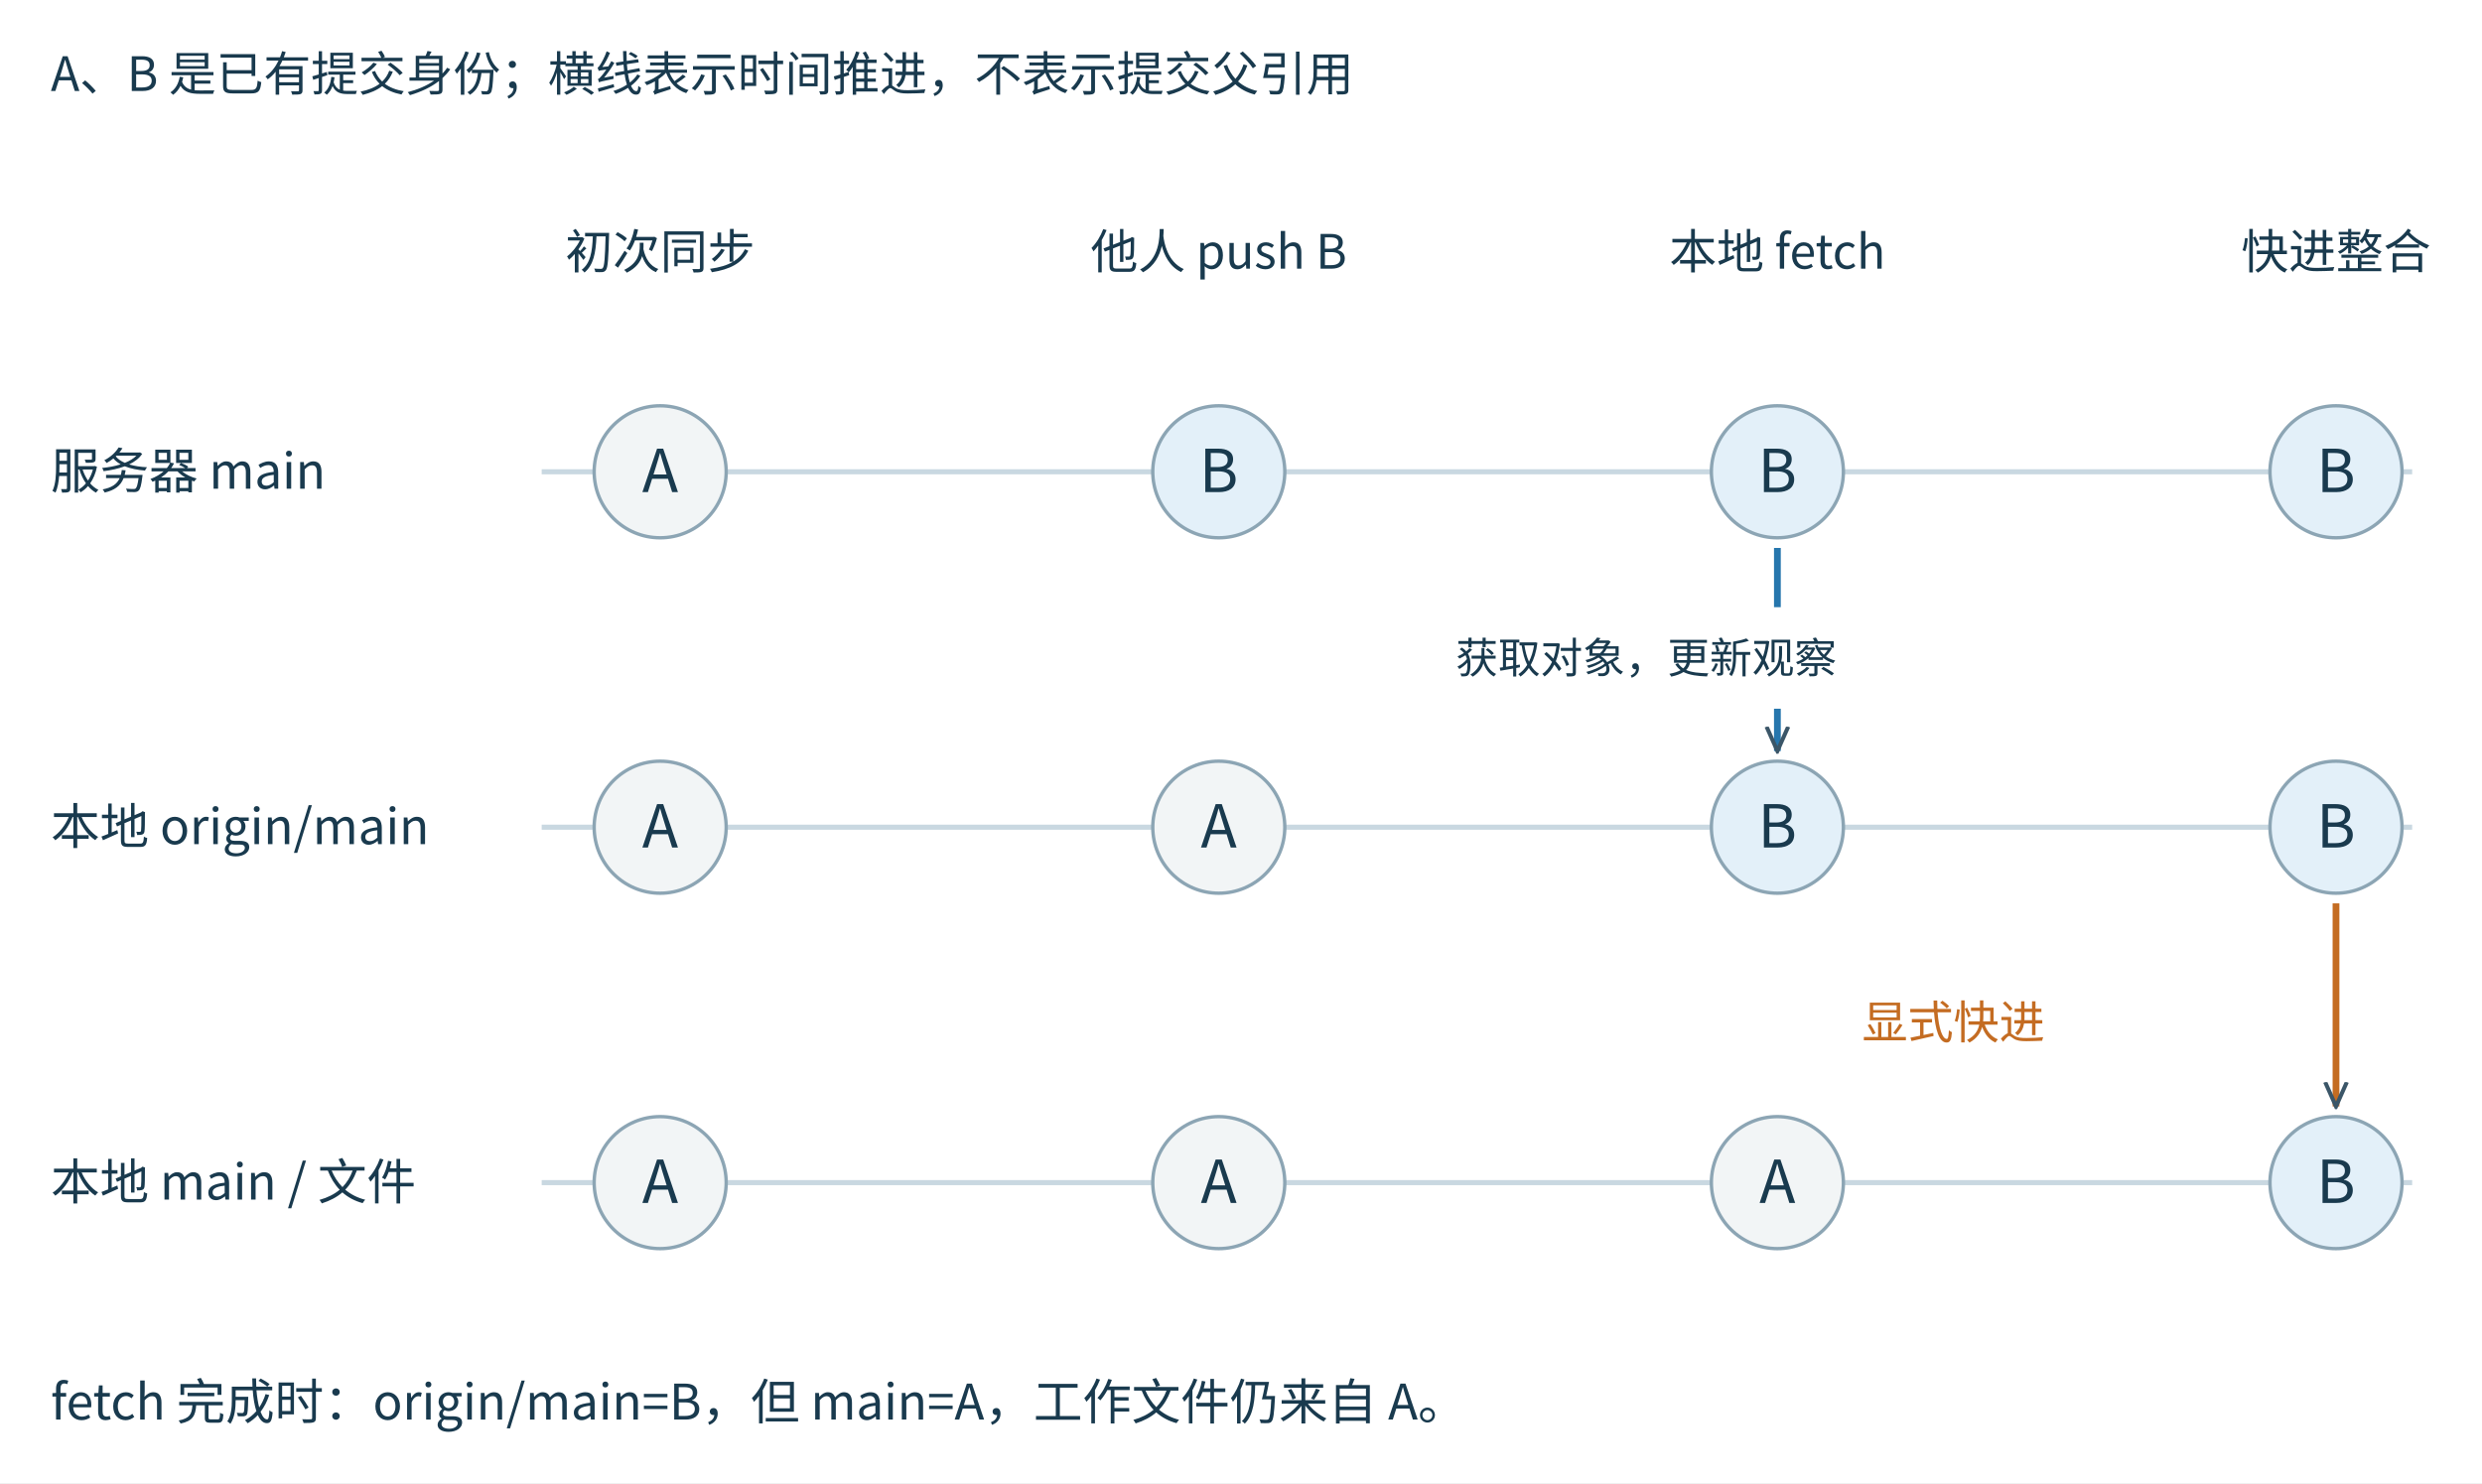
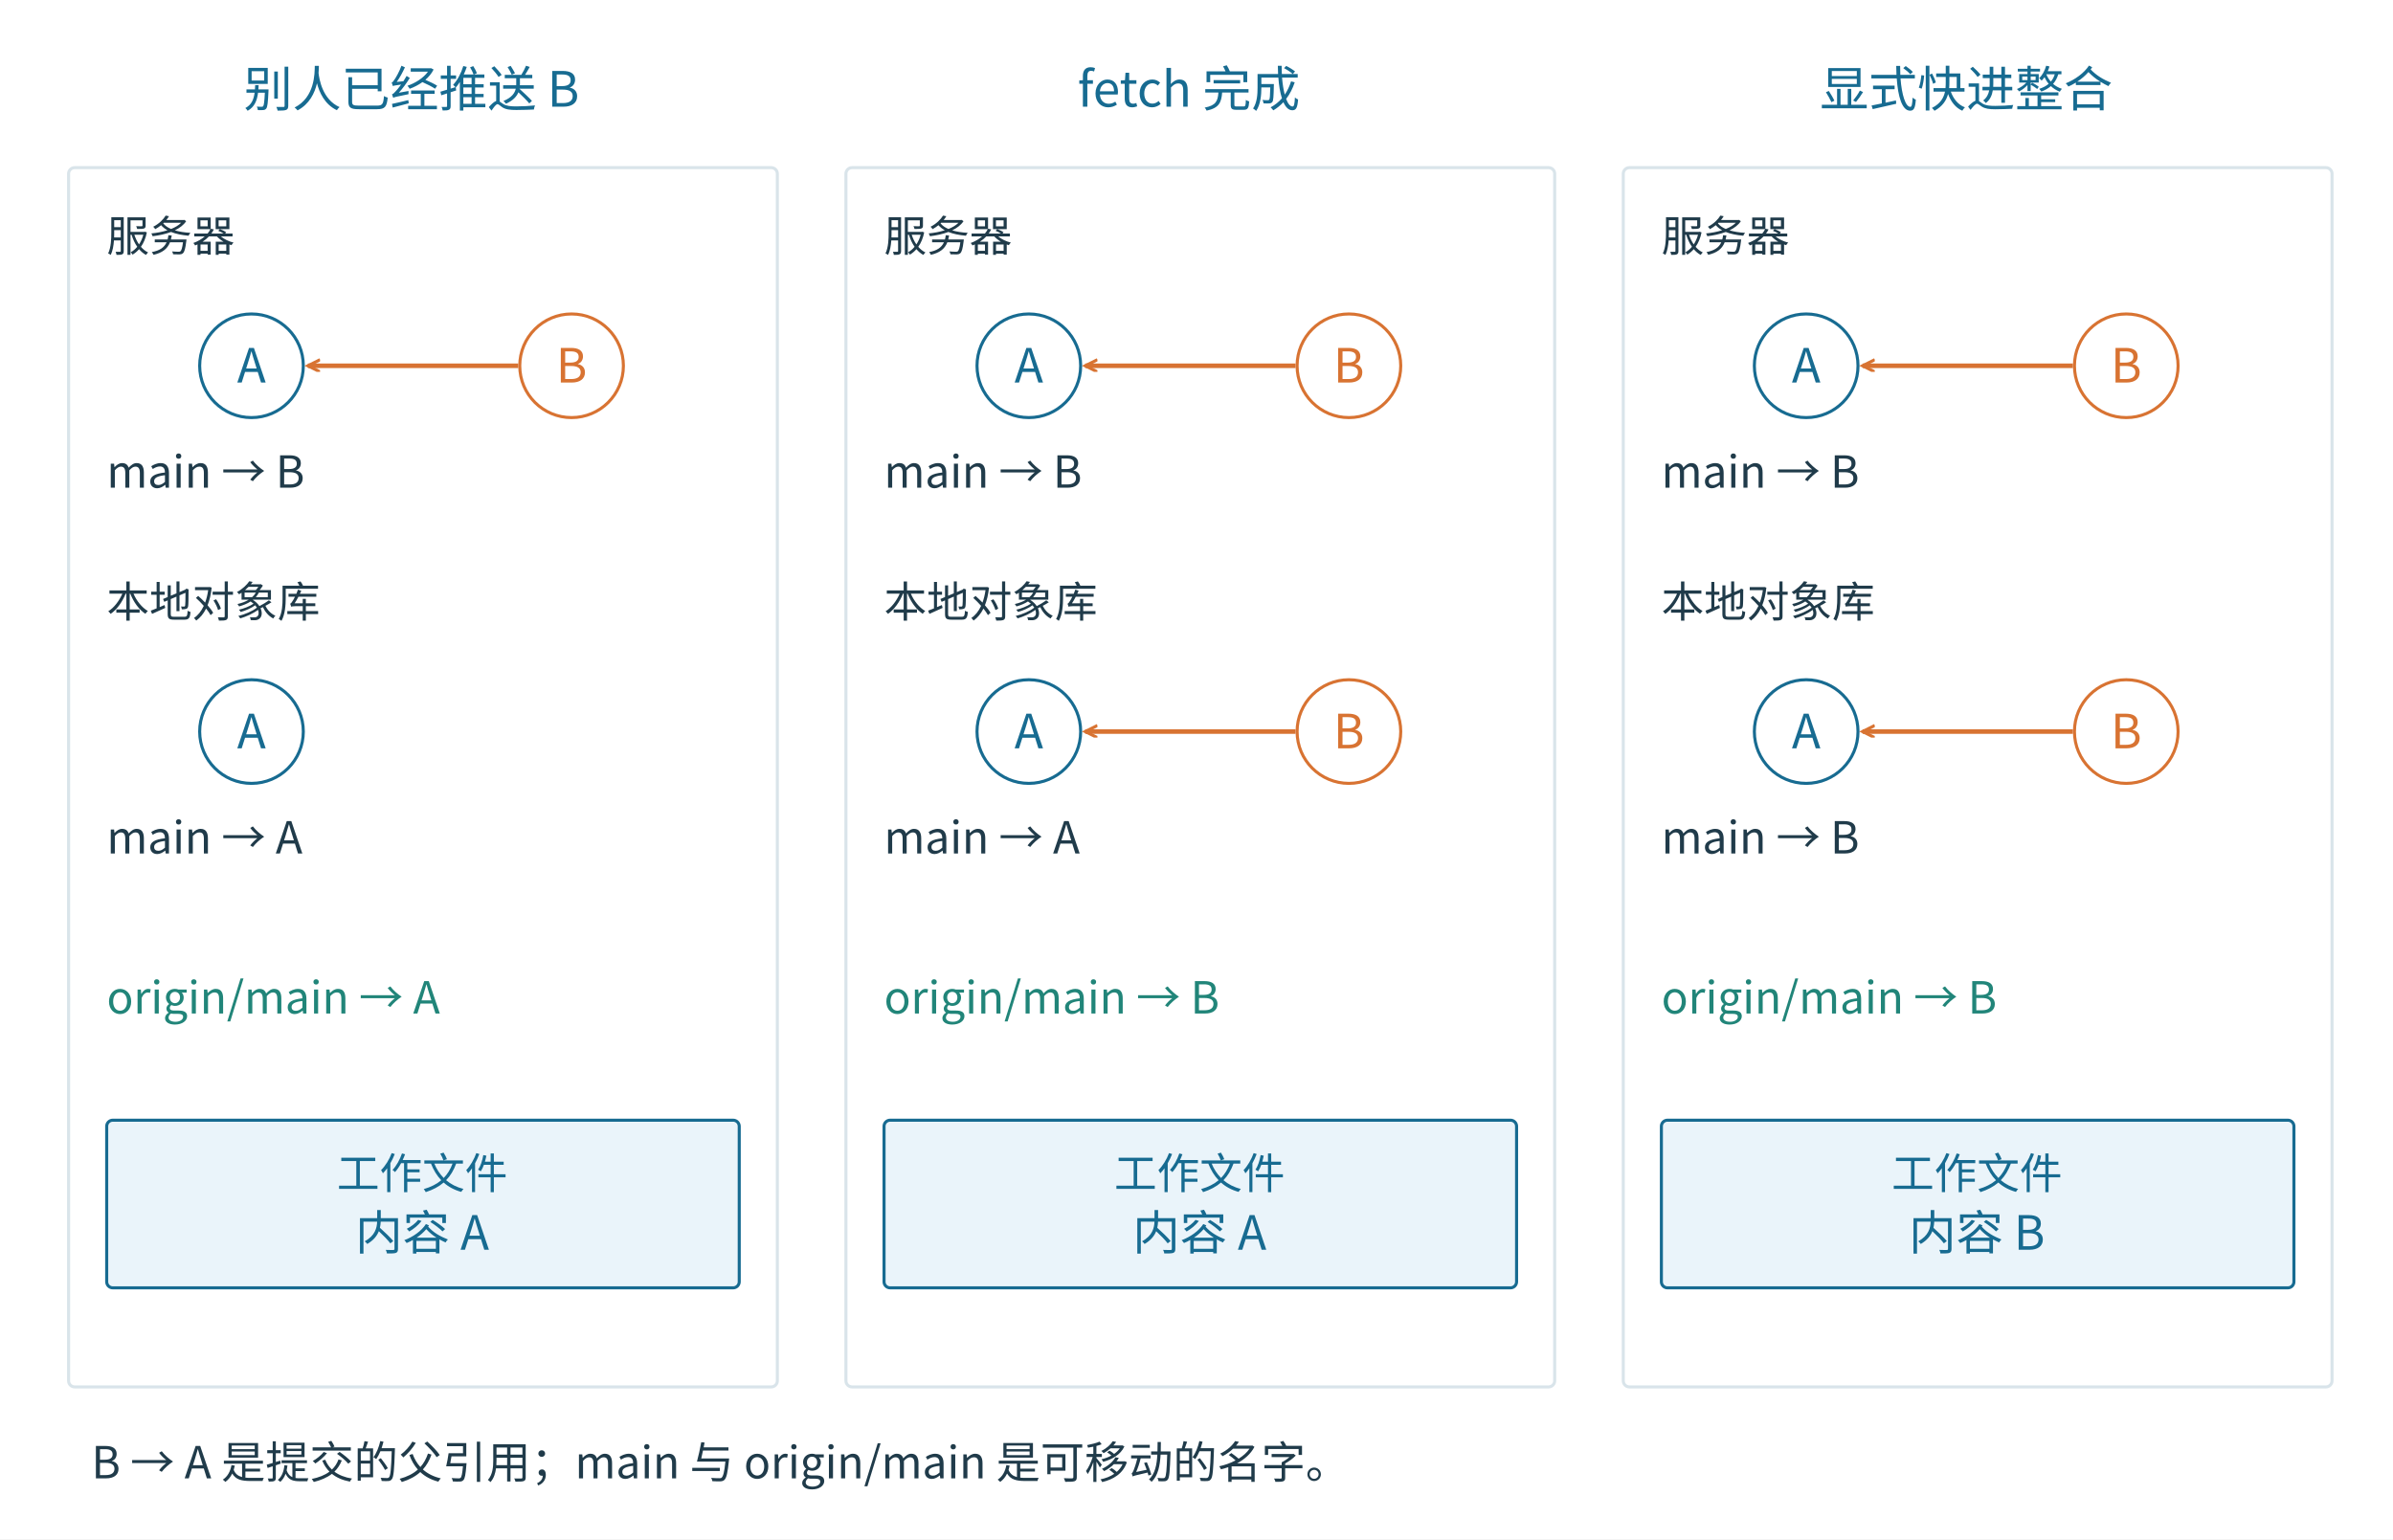
- <svg xmlns="http://www.w3.org/2000/svg" width="1466.250" height="876.250" viewBox="20.000 71.250 1466.250 876.250">
+ <svg xmlns="http://www.w3.org/2000/svg" width="1570" height="1010" viewBox="0 0 1570 1010" role="img">
+   <rect width="1570" height="1010" fill="white" />
  <defs>
-     <marker id="arrow" viewBox="0 0 10 10" refX="9" refY="5" markerWidth="16" markerHeight="16" markerUnits="userSpaceOnUse" orient="auto-start-reverse">
-       <path d="M0,1 L9,5 L0,9" fill="none" stroke="#3b5668" stroke-width="1.5" />
+     <marker id="b" markerWidth="10" markerHeight="10" refX="8" refY="4" orient="auto" markerUnits="userSpaceOnUse">
+       <path d="M0 0 L8 4 L0 8" fill="none" stroke="#176b91" stroke-width="2" />
+     </marker>
+     <marker id="t" markerWidth="10" markerHeight="10" refX="8" refY="4" orient="auto" markerUnits="userSpaceOnUse">
+       <path d="M0 0 L8 4 L0 8" fill="none" stroke="#218579" stroke-width="2" />
+     </marker>
+     <marker id="a" markerWidth="10" markerHeight="10" refX="8" refY="4" orient="auto" markerUnits="userSpaceOnUse">
+       <path d="M0 0 L8 4 L0 8" fill="none" stroke="#d87332" stroke-width="2" />
+     </marker>
+     <marker id="g" markerWidth="10" markerHeight="10" refX="8" refY="4" orient="auto" markerUnits="userSpaceOnUse">
+       <path d="M0 0 L8 4 L0 8" fill="none" stroke="#80929d" stroke-width="2" />
    </marker>
  </defs>
-   <rect width="1466.25" height="876.25" fill="white" x="20.0" y="71.25" />
-   <g font-family="Microsoft YaHei, Noto Sans CJK SC, Arial, sans-serif" fill="#193a4e">
-     <text xml:space="preserve" x="50" y="125" font-size="28" fill="#193a4e" text-anchor="start" font-weight="400">A、B 是已有提交身份；横线表示时间推进，不表示提交父引用</text>
-     <text xml:space="preserve" x="410" y="230" font-size="28" fill="#193a4e" text-anchor="middle" font-weight="400">初次同步</text>
-     <text xml:space="preserve" x="740" y="230" font-size="28" fill="#193a4e" text-anchor="middle" font-weight="400">他人 push B</text>
-     <text xml:space="preserve" x="1070" y="230" font-size="28" fill="#193a4e" text-anchor="middle" font-weight="400">本地 fetch</text>
-     <text xml:space="preserve" x="1400" y="230" font-size="28" fill="#193a4e" text-anchor="middle" font-weight="400">快进整合</text>
-     <text xml:space="preserve" x="50" y="360" font-size="29" fill="#193a4e" text-anchor="start" font-weight="400">服务器 main</text>
-     <line x1="340" y1="350" x2="1445" y2="350" stroke="#c9d8e1" stroke-width="3" stroke-dasharray="" />
-     <circle cx="410" cy="350" r="39" fill="#f2f5f6" stroke="#8ca5b4" stroke-width="2" />
-     <text xml:space="preserve" x="410" y="362" font-size="35" fill="#193a4e" text-anchor="middle" font-weight="400">A</text>
-     <circle cx="740" cy="350" r="39" fill="#e3f0f9" stroke="#8ca5b4" stroke-width="2" />
-     <text xml:space="preserve" x="740" y="362" font-size="35" fill="#193a4e" text-anchor="middle" font-weight="400">B</text>
-     <circle cx="1070" cy="350" r="39" fill="#e3f0f9" stroke="#8ca5b4" stroke-width="2" />
-     <text xml:space="preserve" x="1070" y="362" font-size="35" fill="#193a4e" text-anchor="middle" font-weight="400">B</text>
-     <circle cx="1400" cy="350" r="39" fill="#e3f0f9" stroke="#8ca5b4" stroke-width="2" />
-     <text xml:space="preserve" x="1400" y="362" font-size="35" fill="#193a4e" text-anchor="middle" font-weight="400">B</text>
-     <text xml:space="preserve" x="50" y="570" font-size="29" fill="#193a4e" text-anchor="start" font-weight="400">本地 origin/main</text>
-     <line x1="340" y1="560" x2="1445" y2="560" stroke="#c9d8e1" stroke-width="3" stroke-dasharray="" />
-     <circle cx="410" cy="560" r="39" fill="#f2f5f6" stroke="#8ca5b4" stroke-width="2" />
-     <text xml:space="preserve" x="410" y="572" font-size="35" fill="#193a4e" text-anchor="middle" font-weight="400">A</text>
-     <circle cx="740" cy="560" r="39" fill="#f2f5f6" stroke="#8ca5b4" stroke-width="2" />
-     <text xml:space="preserve" x="740" y="572" font-size="35" fill="#193a4e" text-anchor="middle" font-weight="400">A</text>
-     <circle cx="1070" cy="560" r="39" fill="#e3f0f9" stroke="#8ca5b4" stroke-width="2" />
-     <text xml:space="preserve" x="1070" y="572" font-size="35" fill="#193a4e" text-anchor="middle" font-weight="400">B</text>
-     <circle cx="1400" cy="560" r="39" fill="#e3f0f9" stroke="#8ca5b4" stroke-width="2" />
-     <text xml:space="preserve" x="1400" y="572" font-size="35" fill="#193a4e" text-anchor="middle" font-weight="400">B</text>
-     <text xml:space="preserve" x="50" y="780" font-size="29" fill="#193a4e" text-anchor="start" font-weight="400">本地 main / 文件</text>
-     <line x1="340" y1="770" x2="1445" y2="770" stroke="#c9d8e1" stroke-width="3" stroke-dasharray="" />
-     <circle cx="410" cy="770" r="39" fill="#f2f5f6" stroke="#8ca5b4" stroke-width="2" />
-     <text xml:space="preserve" x="410" y="782" font-size="35" fill="#193a4e" text-anchor="middle" font-weight="400">A</text>
-     <circle cx="740" cy="770" r="39" fill="#f2f5f6" stroke="#8ca5b4" stroke-width="2" />
-     <text xml:space="preserve" x="740" y="782" font-size="35" fill="#193a4e" text-anchor="middle" font-weight="400">A</text>
-     <circle cx="1070" cy="770" r="39" fill="#f2f5f6" stroke="#8ca5b4" stroke-width="2" />
-     <text xml:space="preserve" x="1070" y="782" font-size="35" fill="#193a4e" text-anchor="middle" font-weight="400">A</text>
-     <circle cx="1400" cy="770" r="39" fill="#e3f0f9" stroke="#8ca5b4" stroke-width="2" />
-     <text xml:space="preserve" x="1400" y="782" font-size="35" fill="#193a4e" text-anchor="middle" font-weight="400">B</text>
-     <line x1="1070" y1="395" x2="1070" y2="430" stroke="#2676ad" stroke-width="4" />
-     <line x1="1070" y1="490" x2="1070" y2="515" stroke="#2676ad" stroke-width="4" marker-end="url(#arrow)" />
-     <text xml:space="preserve" x="880" y="469" font-size="25" fill="#193a4e" text-anchor="start" font-weight="400">获取对象，更新观察</text>
-     <line x1="1400" y1="605" x2="1400" y2="725" stroke="#c46c22" stroke-width="4" stroke-dasharray="" marker-end="url(#arrow)" />
-     <text xml:space="preserve" x="1120" y="685" font-size="27" fill="#c46c22" text-anchor="start" font-weight="400">显式快进</text>
-     <text xml:space="preserve" x="50" y="910" font-size="29" fill="#193a4e" text-anchor="start" font-weight="400">fetch 完成时：origin/main=B，但 main=A，工作文件仍来自 A。</text>
+   <g font-family="Microsoft YaHei,Noto Sans CJK SC,sans-serif">
+     <text x="270" y="70" font-size="32" fill="#176b91" text-anchor="middle">别人已经推送 B</text>
+     <rect x="45" y="110" width="465" height="800" fill="white" stroke="#d9e4ea" stroke-width="2" rx="4" />
+     <text x="70" y="165" font-size="28" fill="#203b4a" text-anchor="start">服务器</text>
+     <circle cx="165" cy="240" r="34" fill="white" stroke="#176b91" stroke-width="2" />
+     <text x="165" y="251" font-size="31" fill="#176b91" text-anchor="middle">A</text>
+     <circle cx="375" cy="240" r="34" fill="white" stroke="#d87332" stroke-width="2" />
+     <text x="375" y="251" font-size="31" fill="#d87332" text-anchor="middle">B</text>
+     <line x1="340" y1="240" x2="202" y2="240" stroke="#d87332" stroke-width="3" marker-end="url(#a)" />
+     <text x="70" y="320" font-size="29" fill="#203b4a" text-anchor="start">main → B</text>
+     <text x="70" y="405" font-size="28" fill="#203b4a" text-anchor="start">本地对象库</text>
+     <circle cx="165" cy="480" r="34" fill="white" stroke="#176b91" stroke-width="2" />
+     <text x="165" y="491" font-size="31" fill="#176b91" text-anchor="middle">A</text>
+     <text x="70" y="560" font-size="29" fill="#203b4a" text-anchor="start">main → A</text>
+     <text x="70" y="665" font-size="29" fill="#218579" text-anchor="start">origin/main → A</text>
+     <rect x="70" y="735" width="415" height="110" fill="#eaf4fa" stroke="#176b91" stroke-width="2" rx="4" />
+     <text x="277" y="780" font-size="28" fill="#176b91" text-anchor="middle">工作文件</text>
+     <text x="277" y="820" font-size="31" fill="#176b91" text-anchor="middle">内容 A</text>
+     <text x="780" y="70" font-size="32" fill="#176b91" text-anchor="middle">fetch 完成</text>
+     <rect x="555" y="110" width="465" height="800" fill="white" stroke="#d9e4ea" stroke-width="2" rx="4" />
+     <text x="580" y="165" font-size="28" fill="#203b4a" text-anchor="start">服务器</text>
+     <circle cx="675" cy="240" r="34" fill="white" stroke="#176b91" stroke-width="2" />
+     <text x="675" y="251" font-size="31" fill="#176b91" text-anchor="middle">A</text>
+     <circle cx="885" cy="240" r="34" fill="white" stroke="#d87332" stroke-width="2" />
+     <text x="885" y="251" font-size="31" fill="#d87332" text-anchor="middle">B</text>
+     <line x1="850" y1="240" x2="712" y2="240" stroke="#d87332" stroke-width="3" marker-end="url(#a)" />
+     <text x="580" y="320" font-size="29" fill="#203b4a" text-anchor="start">main → B</text>
+     <text x="580" y="405" font-size="28" fill="#203b4a" text-anchor="start">本地对象库</text>
+     <circle cx="675" cy="480" r="34" fill="white" stroke="#176b91" stroke-width="2" />
+     <text x="675" y="491" font-size="31" fill="#176b91" text-anchor="middle">A</text>
+     <circle cx="885" cy="480" r="34" fill="white" stroke="#d87332" stroke-width="2" />
+     <text x="885" y="491" font-size="31" fill="#d87332" text-anchor="middle">B</text>
+     <line x1="850" y1="480" x2="712" y2="480" stroke="#d87332" stroke-width="3" marker-end="url(#a)" />
+     <text x="580" y="560" font-size="29" fill="#203b4a" text-anchor="start">main → A</text>
+     <text x="580" y="665" font-size="29" fill="#218579" text-anchor="start">origin/main → B</text>
+     <rect x="580" y="735" width="415" height="110" fill="#eaf4fa" stroke="#176b91" stroke-width="2" rx="4" />
+     <text x="787" y="780" font-size="28" fill="#176b91" text-anchor="middle">工作文件</text>
+     <text x="787" y="820" font-size="31" fill="#176b91" text-anchor="middle">内容 A</text>
+     <text x="1290" y="70" font-size="32" fill="#176b91" text-anchor="middle">显式快进整合</text>
+     <rect x="1065" y="110" width="465" height="800" fill="white" stroke="#d9e4ea" stroke-width="2" rx="4" />
+     <text x="1090" y="165" font-size="28" fill="#203b4a" text-anchor="start">服务器</text>
+     <circle cx="1185" cy="240" r="34" fill="white" stroke="#176b91" stroke-width="2" />
+     <text x="1185" y="251" font-size="31" fill="#176b91" text-anchor="middle">A</text>
+     <circle cx="1395" cy="240" r="34" fill="white" stroke="#d87332" stroke-width="2" />
+     <text x="1395" y="251" font-size="31" fill="#d87332" text-anchor="middle">B</text>
+     <line x1="1360" y1="240" x2="1222" y2="240" stroke="#d87332" stroke-width="3" marker-end="url(#a)" />
+     <text x="1090" y="320" font-size="29" fill="#203b4a" text-anchor="start">main → B</text>
+     <text x="1090" y="405" font-size="28" fill="#203b4a" text-anchor="start">本地对象库</text>
+     <circle cx="1185" cy="480" r="34" fill="white" stroke="#176b91" stroke-width="2" />
+     <text x="1185" y="491" font-size="31" fill="#176b91" text-anchor="middle">A</text>
+     <circle cx="1395" cy="480" r="34" fill="white" stroke="#d87332" stroke-width="2" />
+     <text x="1395" y="491" font-size="31" fill="#d87332" text-anchor="middle">B</text>
+     <line x1="1360" y1="480" x2="1222" y2="480" stroke="#d87332" stroke-width="3" marker-end="url(#a)" />
+     <text x="1090" y="560" font-size="29" fill="#203b4a" text-anchor="start">main → B</text>
+     <text x="1090" y="665" font-size="29" fill="#218579" text-anchor="start">origin/main → B</text>
+     <rect x="1090" y="735" width="415" height="110" fill="#eaf4fa" stroke="#176b91" stroke-width="2" rx="4" />
+     <text x="1297" y="780" font-size="28" fill="#176b91" text-anchor="middle">工作文件</text>
+     <text x="1297" y="820" font-size="31" fill="#176b91" text-anchor="middle">内容 B</text>
+     <text x="60" y="970" font-size="29" fill="#203b4a" text-anchor="start">B → A 是提交的父引用；main 与 origin/main 是可移动的名字。</text>
  </g>
</svg>
